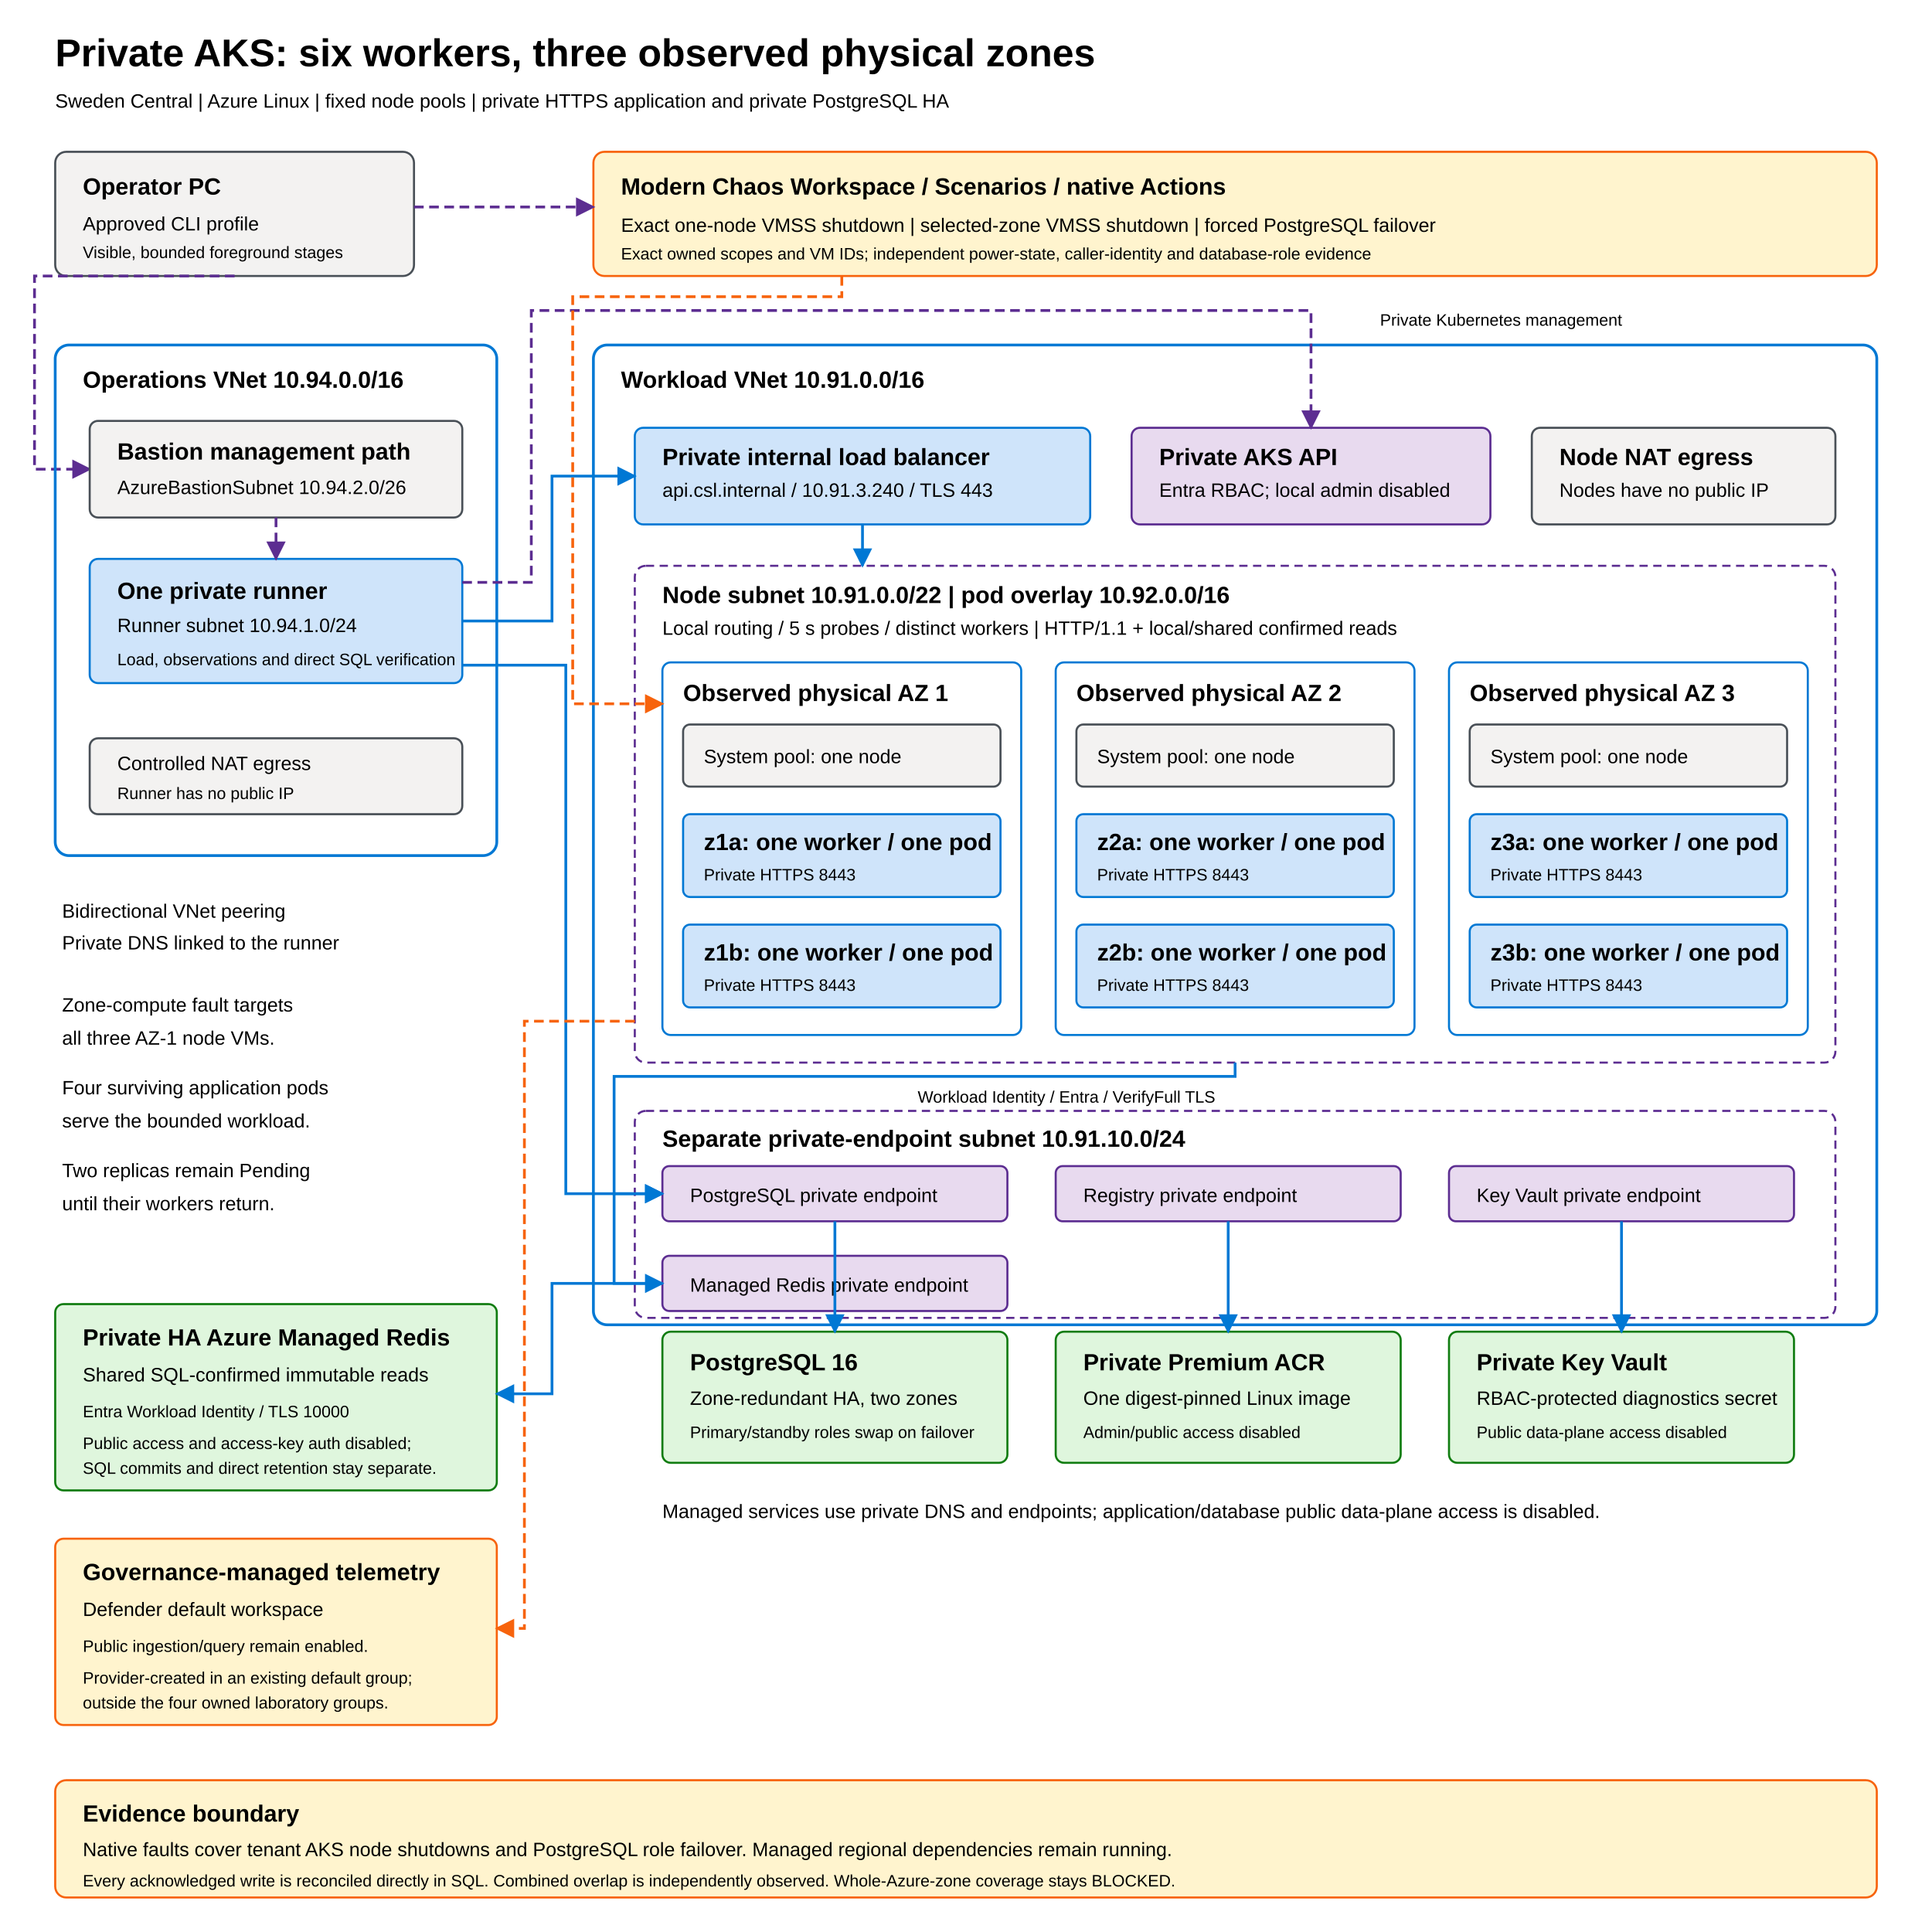
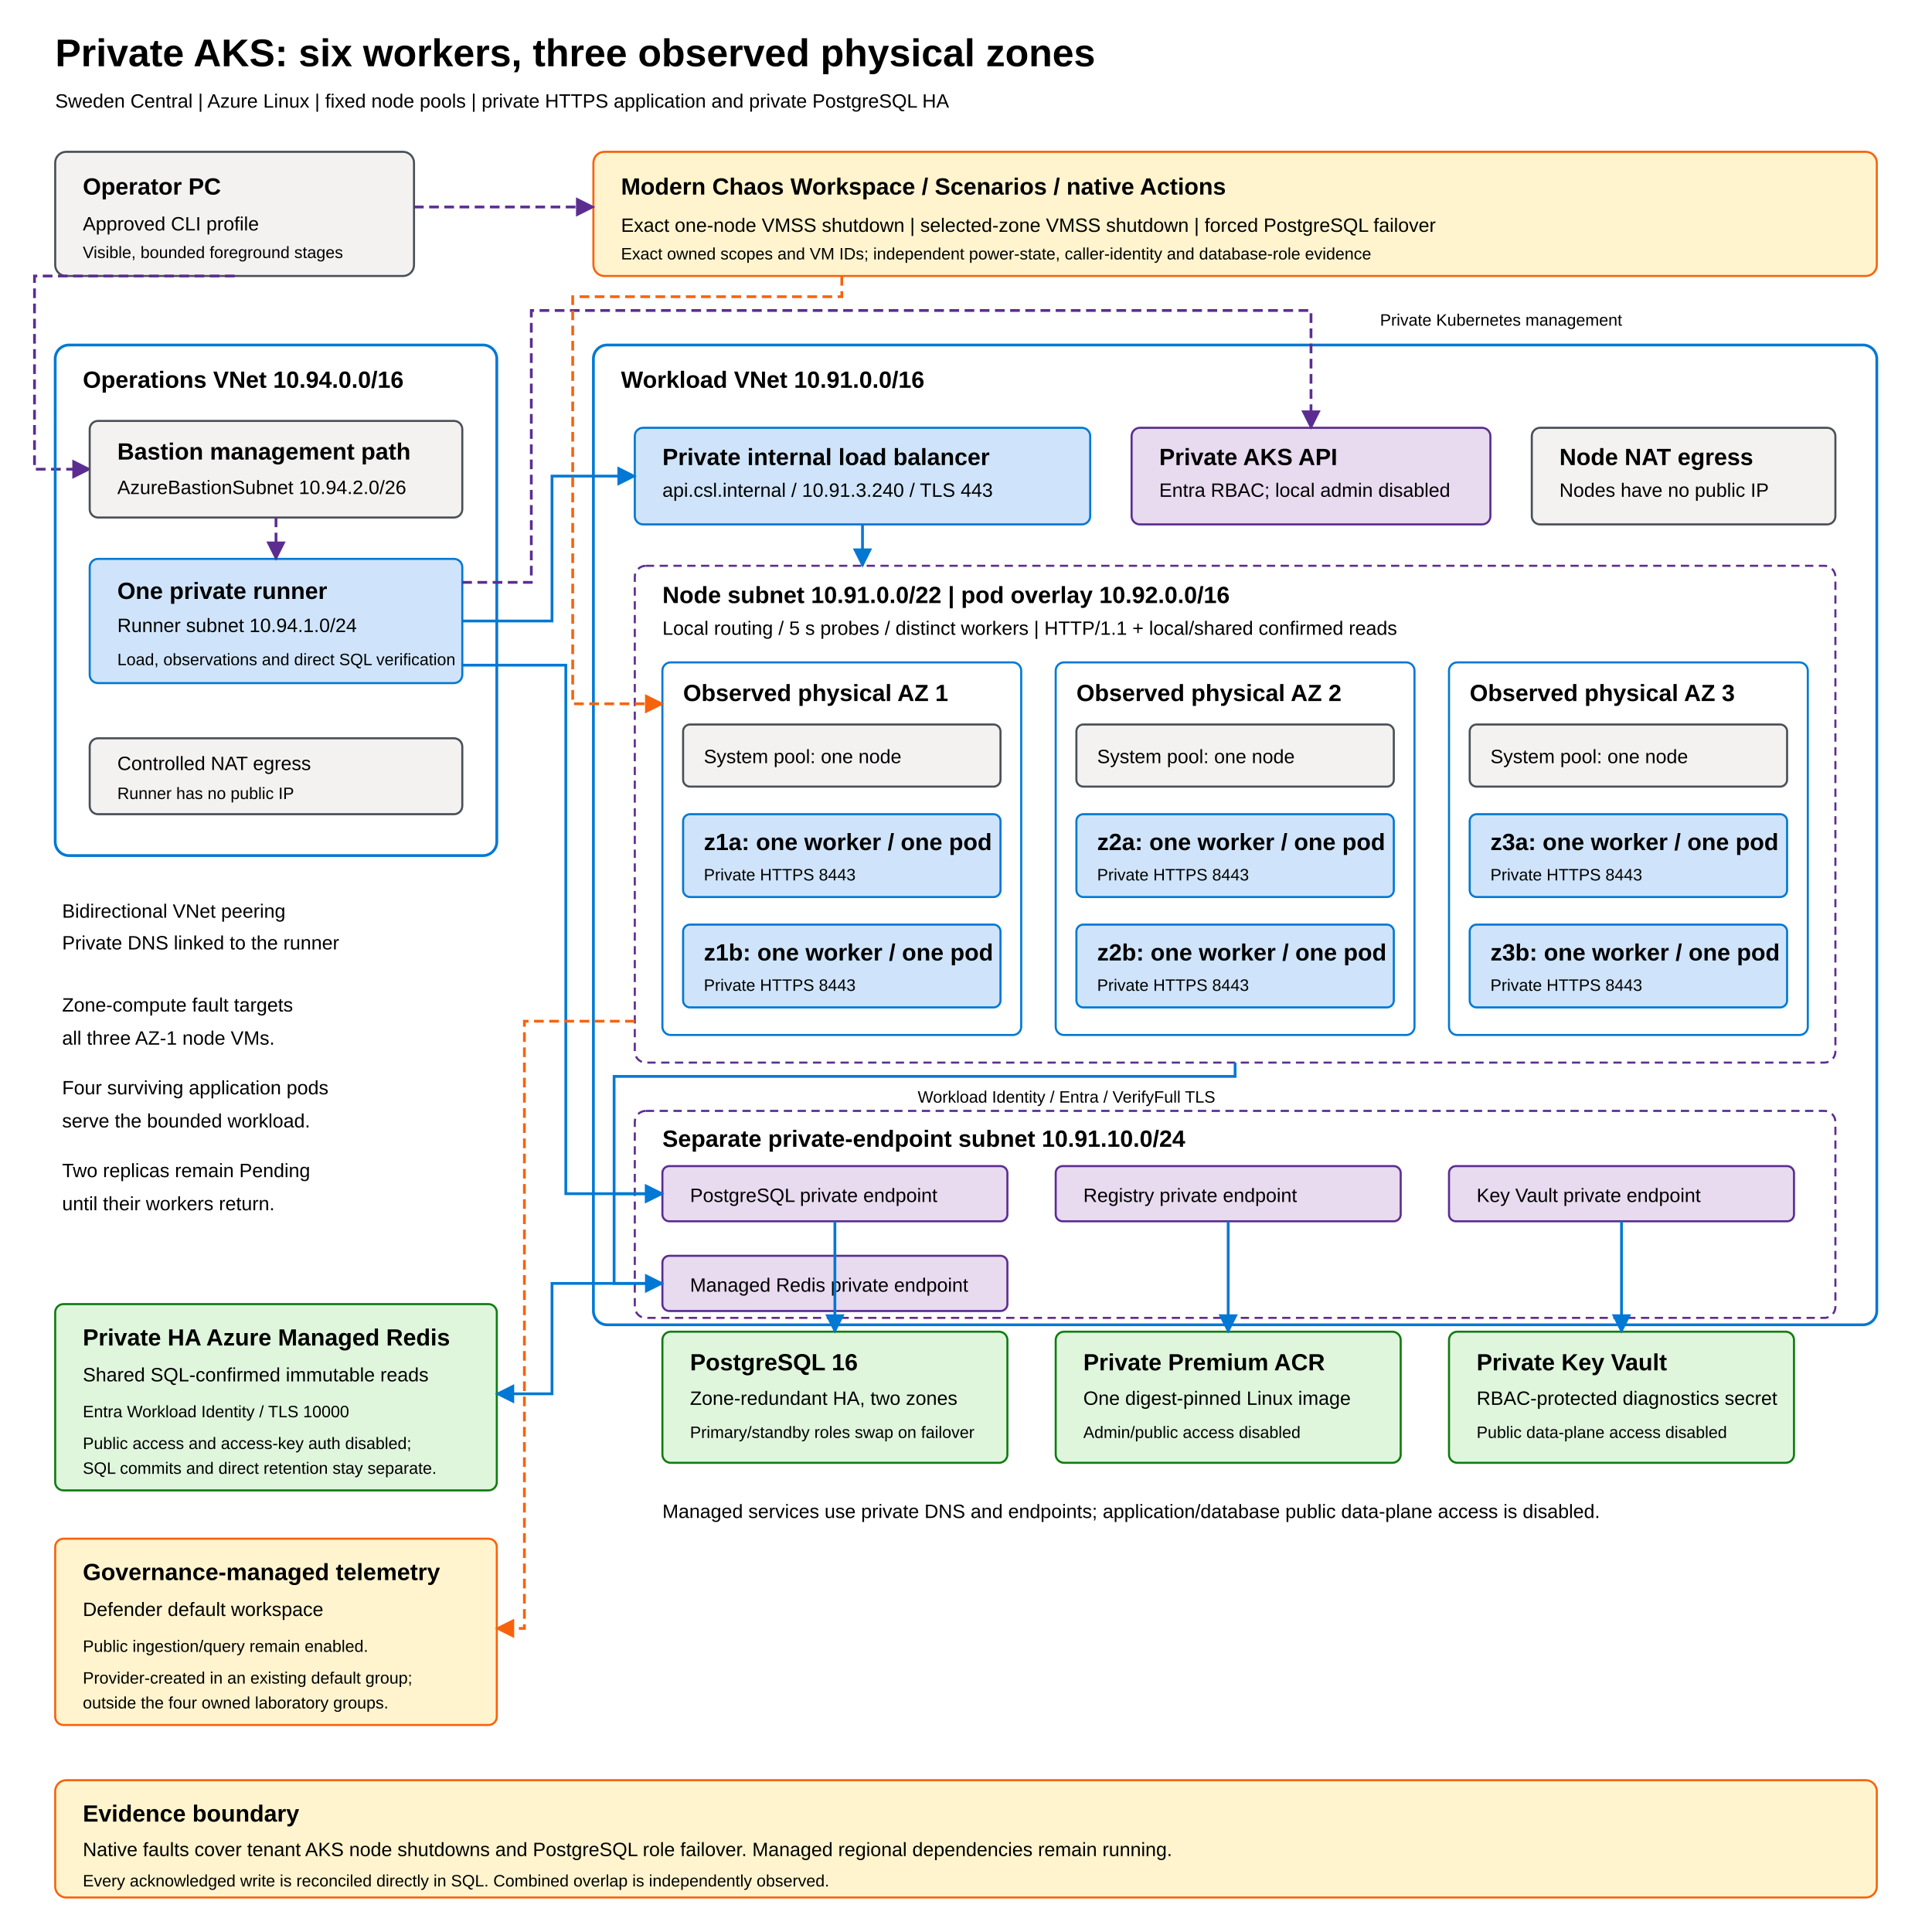
<svg xmlns="http://www.w3.org/2000/svg" width="1400" height="1400" viewBox="0 0 1400 1400" role="img" aria-labelledby="title description">
  <defs>
    <style>
      text { font-family: "Segoe UI", Arial, sans-serif; fill: #000000; }
      .heading { font-size: 28px; font-weight: 600; }
      .label { font-size: 17px; font-weight: 600; }
      .body { font-size: 14px; }
      .small { font-size: 12px; }
      .network { fill: none; stroke: #0078d4; stroke-width: 2; }
      .subnet { fill: none; stroke: #5c2d91; stroke-width: 1.5; stroke-dasharray: 6 4; }
      .zone { fill: none; stroke: #0078d4; stroke-width: 1.5; }
      .compute { fill: #cfe4fa; stroke: #0078d4; stroke-width: 1.5; }
      .neutral { fill: #f3f2f1; stroke: #495057; stroke-width: 1.5; }
      .identity { fill: #dff6dd; stroke: #107c10; stroke-width: 1.5; }
      .endpoint { fill: #e8daef; stroke: #5c2d91; stroke-width: 1.5; }
      .control { fill: #fff4ce; stroke: #f7630c; stroke-width: 1.5; }
      .dataflow { fill: none; stroke: #0078d4; stroke-width: 2; marker-end: url(#data-arrow); }
      .management { fill: none; stroke: #5c2d91; stroke-width: 2; stroke-dasharray: 7 4; marker-end: url(#management-arrow); }
      .fault { fill: none; stroke: #f7630c; stroke-width: 2; stroke-dasharray: 7 4; marker-end: url(#fault-arrow); }
    </style>
    <marker id="data-arrow" viewBox="0 0 10 10" refX="9" refY="5" markerWidth="7" markerHeight="7" orient="auto">
      <path d="M0 0 L10 5 L0 10 Z" fill="#0078d4" />
    </marker>
    <marker id="management-arrow" viewBox="0 0 10 10" refX="9" refY="5" markerWidth="7" markerHeight="7" orient="auto">
      <path d="M0 0 L10 5 L0 10 Z" fill="#5c2d91" />
    </marker>
    <marker id="fault-arrow" viewBox="0 0 10 10" refX="9" refY="5" markerWidth="7" markerHeight="7" orient="auto">
      <path d="M0 0 L10 5 L0 10 Z" fill="#f7630c" />
    </marker>
  </defs>
  <rect width="1400" height="1400" fill="#ffffff" />
  <g id="management-context">
    <text x="40" y="48" class="heading">Private AKS: six workers, three observed physical zones</text>
    <text x="40" y="78" class="body">Sweden Central | Azure Linux | fixed node pools | private HTTPS application and private PostgreSQL HA</text>
    <rect x="40" y="110" width="260" height="90" rx="8" class="neutral" />
    <text x="60" y="141" class="label">Operator PC</text>
    <text x="60" y="167" class="body">Approved CLI profile</text>
    <text x="60" y="187" class="small">Visible, bounded foreground stages</text>
    <rect x="430" y="110" width="930" height="90" rx="8" class="control" />
    <text x="450" y="141" class="label">Modern Chaos Workspace / Scenarios / native Actions</text>
    <text x="450" y="168" class="body">Exact one-node VMSS shutdown | selected-zone VMSS shutdown | forced PostgreSQL failover</text>
    <text x="450" y="188" class="small">Exact owned scopes and VM IDs; independent power-state, caller-identity and database-role evidence</text>
    <path d="M300 150 H430" class="management" />
    <path d="M170 200 H25 V340 H65" class="management" />
  </g>
  <g id="private-networks">
    <rect x="40" y="250" width="320" height="370" rx="10" class="network" />
    <text x="60" y="281" class="label">Operations VNet 10.94.0.0/16</text>
    <rect x="65" y="305" width="270" height="70" rx="6" class="neutral" />
    <text x="85" y="333" class="label">Bastion management path</text>
    <text x="85" y="358" class="body">AzureBastionSubnet 10.94.2.0/26</text>
    <rect x="65" y="405" width="270" height="90" rx="6" class="compute" />
    <text x="85" y="434" class="label">One private runner</text>
    <text x="85" y="458" class="body">Runner subnet 10.94.1.0/24</text>
    <text x="85" y="482" class="small">Load, observations and direct SQL verification</text>
    <path d="M200 375 V405" class="management" />
    <rect x="65" y="535" width="270" height="55" rx="6" class="neutral" />
    <text x="85" y="558" class="body">Controlled NAT egress</text>
    <text x="85" y="579" class="small">Runner has no public IP</text>
    <rect x="430" y="250" width="930" height="710" rx="10" class="network" />
    <text x="450" y="281" class="label">Workload VNet 10.91.0.0/16</text>
    <rect x="460" y="310" width="330" height="70" rx="6" class="compute" />
    <text x="480" y="337" class="label">Private internal load balancer</text>
    <text x="480" y="360" class="body">api.csl.internal / 10.91.3.240 / TLS 443</text>
    <rect x="820" y="310" width="260" height="70" rx="6" class="endpoint" />
    <text x="840" y="337" class="label">Private AKS API</text>
    <text x="840" y="360" class="body">Entra RBAC; local admin disabled</text>
    <rect x="1110" y="310" width="220" height="70" rx="6" class="neutral" />
    <text x="1130" y="337" class="label">Node NAT egress</text>
    <text x="1130" y="360" class="body">Nodes have no public IP</text>
    <path d="M335 450 H400 V345 H460" class="dataflow" />
    <path d="M335 482 H410 V865 H480" class="dataflow" />
    <text x="45" y="665" class="body">Bidirectional VNet peering</text>
    <text x="45" y="688" class="body">Private DNS linked to the runner</text>
    <path d="M335 422 H385 V225 H950 V310" class="management" />
    <text x="1000" y="236" class="small">Private Kubernetes management</text>
  </g>
  <g id="zonal-compute">
    <rect x="460" y="410" width="870" height="360" rx="8" class="subnet" />
    <text x="480" y="437" class="label">Node subnet 10.91.0.0/22 | pod overlay 10.92.0.0/16</text>
    <text x="480" y="460" class="body">Local routing / 5 s probes / distinct workers | HTTP/1.1 + local/shared confirmed reads</text>
    <g id="zone-1">
      <rect x="480" y="480" width="260" height="270" rx="6" class="zone" />
      <text x="495" y="508" class="label">Observed physical AZ 1</text>
      <rect x="495" y="525" width="230" height="45" rx="5" class="neutral" />
      <text x="510" y="553" class="body">System pool: one node</text>
      <rect x="495" y="590" width="230" height="60" rx="5" class="compute" />
      <text x="510" y="616" class="label">z1a: one worker / one pod</text>
      <text x="510" y="638" class="small">Private HTTPS 8443</text>
      <rect x="495" y="670" width="230" height="60" rx="5" class="compute" />
      <text x="510" y="696" class="label">z1b: one worker / one pod</text>
      <text x="510" y="718" class="small">Private HTTPS 8443</text>
    </g>
    <g id="zone-2">
      <rect x="765" y="480" width="260" height="270" rx="6" class="zone" />
      <text x="780" y="508" class="label">Observed physical AZ 2</text>
      <rect x="780" y="525" width="230" height="45" rx="5" class="neutral" />
      <text x="795" y="553" class="body">System pool: one node</text>
      <rect x="780" y="590" width="230" height="60" rx="5" class="compute" />
      <text x="795" y="616" class="label">z2a: one worker / one pod</text>
      <text x="795" y="638" class="small">Private HTTPS 8443</text>
      <rect x="780" y="670" width="230" height="60" rx="5" class="compute" />
      <text x="795" y="696" class="label">z2b: one worker / one pod</text>
      <text x="795" y="718" class="small">Private HTTPS 8443</text>
    </g>
    <g id="zone-3">
      <rect x="1050" y="480" width="260" height="270" rx="6" class="zone" />
      <text x="1065" y="508" class="label">Observed physical AZ 3</text>
      <rect x="1065" y="525" width="230" height="45" rx="5" class="neutral" />
      <text x="1080" y="553" class="body">System pool: one node</text>
      <rect x="1065" y="590" width="230" height="60" rx="5" class="compute" />
      <text x="1080" y="616" class="label">z3a: one worker / one pod</text>
      <text x="1080" y="638" class="small">Private HTTPS 8443</text>
      <rect x="1065" y="670" width="230" height="60" rx="5" class="compute" />
      <text x="1080" y="696" class="label">z3b: one worker / one pod</text>
      <text x="1080" y="718" class="small">Private HTTPS 8443</text>
    </g>
    <path d="M625 380 V410" class="dataflow" />
    <path d="M610 200 V215 H415 V510 H480" class="fault" />
    <text x="45" y="733" class="body">Zone-compute fault targets</text>
    <text x="45" y="757" class="body">all three AZ-1 node VMs.</text>
    <text x="45" y="793" class="body">Four surviving application pods</text>
    <text x="45" y="817" class="body">serve the bounded workload.</text>
    <text x="45" y="853" class="body">Two replicas remain Pending</text>
    <text x="45" y="877" class="body">until their workers return.</text>
  </g>
  <g id="managed-dependencies">
    <rect x="460" y="805" width="870" height="150" rx="8" class="subnet" />
    <text x="480" y="831" class="label">Separate private-endpoint subnet 10.91.10.0/24</text>
    <rect x="480" y="845" width="250" height="40" rx="5" class="endpoint" />
    <text x="500" y="871" class="body">PostgreSQL private endpoint</text>
    <rect x="765" y="845" width="250" height="40" rx="5" class="endpoint" />
    <text x="785" y="871" class="body">Registry private endpoint</text>
    <rect x="1050" y="845" width="250" height="40" rx="5" class="endpoint" />
    <text x="1070" y="871" class="body">Key Vault private endpoint</text>
    <rect x="480" y="910" width="250" height="40" rx="5" class="endpoint" />
    <text x="500" y="936" class="body">Managed Redis private endpoint</text>
    <path d="M895 770 V780 H445 V865 H480" class="dataflow" />
    <path d="M445 865 V930 H480" class="dataflow" />
    <text x="665" y="799" class="small">Workload Identity / Entra / VerifyFull TLS</text>
    <rect x="480" y="965" width="250" height="95" rx="6" class="identity" />
    <text x="500" y="993" class="label">PostgreSQL 16</text>
    <text x="500" y="1018" class="body">Zone-redundant HA, two zones</text>
    <text x="500" y="1042" class="small">Primary/standby roles swap on failover</text>
    <rect x="765" y="965" width="250" height="95" rx="6" class="identity" />
    <text x="785" y="993" class="label">Private Premium ACR</text>
    <text x="785" y="1018" class="body">One digest-pinned Linux image</text>
    <text x="785" y="1042" class="small">Admin/public access disabled</text>
    <rect x="1050" y="965" width="250" height="95" rx="6" class="identity" />
    <text x="1070" y="993" class="label">Private Key Vault</text>
    <text x="1070" y="1018" class="body">RBAC-protected diagnostics secret</text>
    <text x="1070" y="1042" class="small">Public data-plane access disabled</text>
    <path d="M605 885 V965" class="dataflow" />
    <path d="M890 885 V965" class="dataflow" />
    <path d="M1175 885 V965" class="dataflow" />
    <text x="480" y="1100" class="body">Managed services use private DNS and endpoints; application/database public data-plane access is disabled.</text>
    <rect x="40" y="945" width="320" height="135" rx="6" class="identity" />
    <text x="60" y="975" class="label">Private HA Azure Managed Redis</text>
    <text x="60" y="1001" class="body">Shared SQL-confirmed immutable reads</text>
    <text x="60" y="1027" class="small">Entra Workload Identity / TLS 10000</text>
    <text x="60" y="1050" class="small">Public access and access-key auth disabled;</text>
    <text x="60" y="1068" class="small">SQL commits and direct retention stay separate.</text>
    <path d="M480 930 H400 V1010 H360" class="dataflow" />
    <rect x="40" y="1115" width="320" height="135" rx="6" class="control" />
    <text x="60" y="1145" class="label">Governance-managed telemetry</text>
    <text x="60" y="1171" class="body">Defender default workspace</text>
    <text x="60" y="1197" class="small">Public ingestion/query remain enabled.</text>
    <text x="60" y="1220" class="small">Provider-created in an existing default group;</text>
    <text x="60" y="1238" class="small">outside the four owned laboratory groups.</text>
    <path d="M460 740 H380 V1180 H360" class="fault" />
  </g>
  <g id="measurement-boundary">
    <rect x="40" y="1290" width="1320" height="85" rx="8" class="control" />
    <text x="60" y="1320" class="label">Evidence boundary</text>
    <text x="60" y="1345" class="body">Native faults cover tenant AKS node shutdowns and PostgreSQL role failover. Managed regional dependencies remain running.</text>
-     <text x="60" y="1367" class="small">Every acknowledged write is reconciled directly in SQL. Combined overlap is independently observed. Whole-Azure-zone coverage stays BLOCKED.</text>
+     <text x="60" y="1367" class="small">Every acknowledged write is reconciled directly in SQL. Combined overlap is independently observed.</text>
  </g>
</svg>
